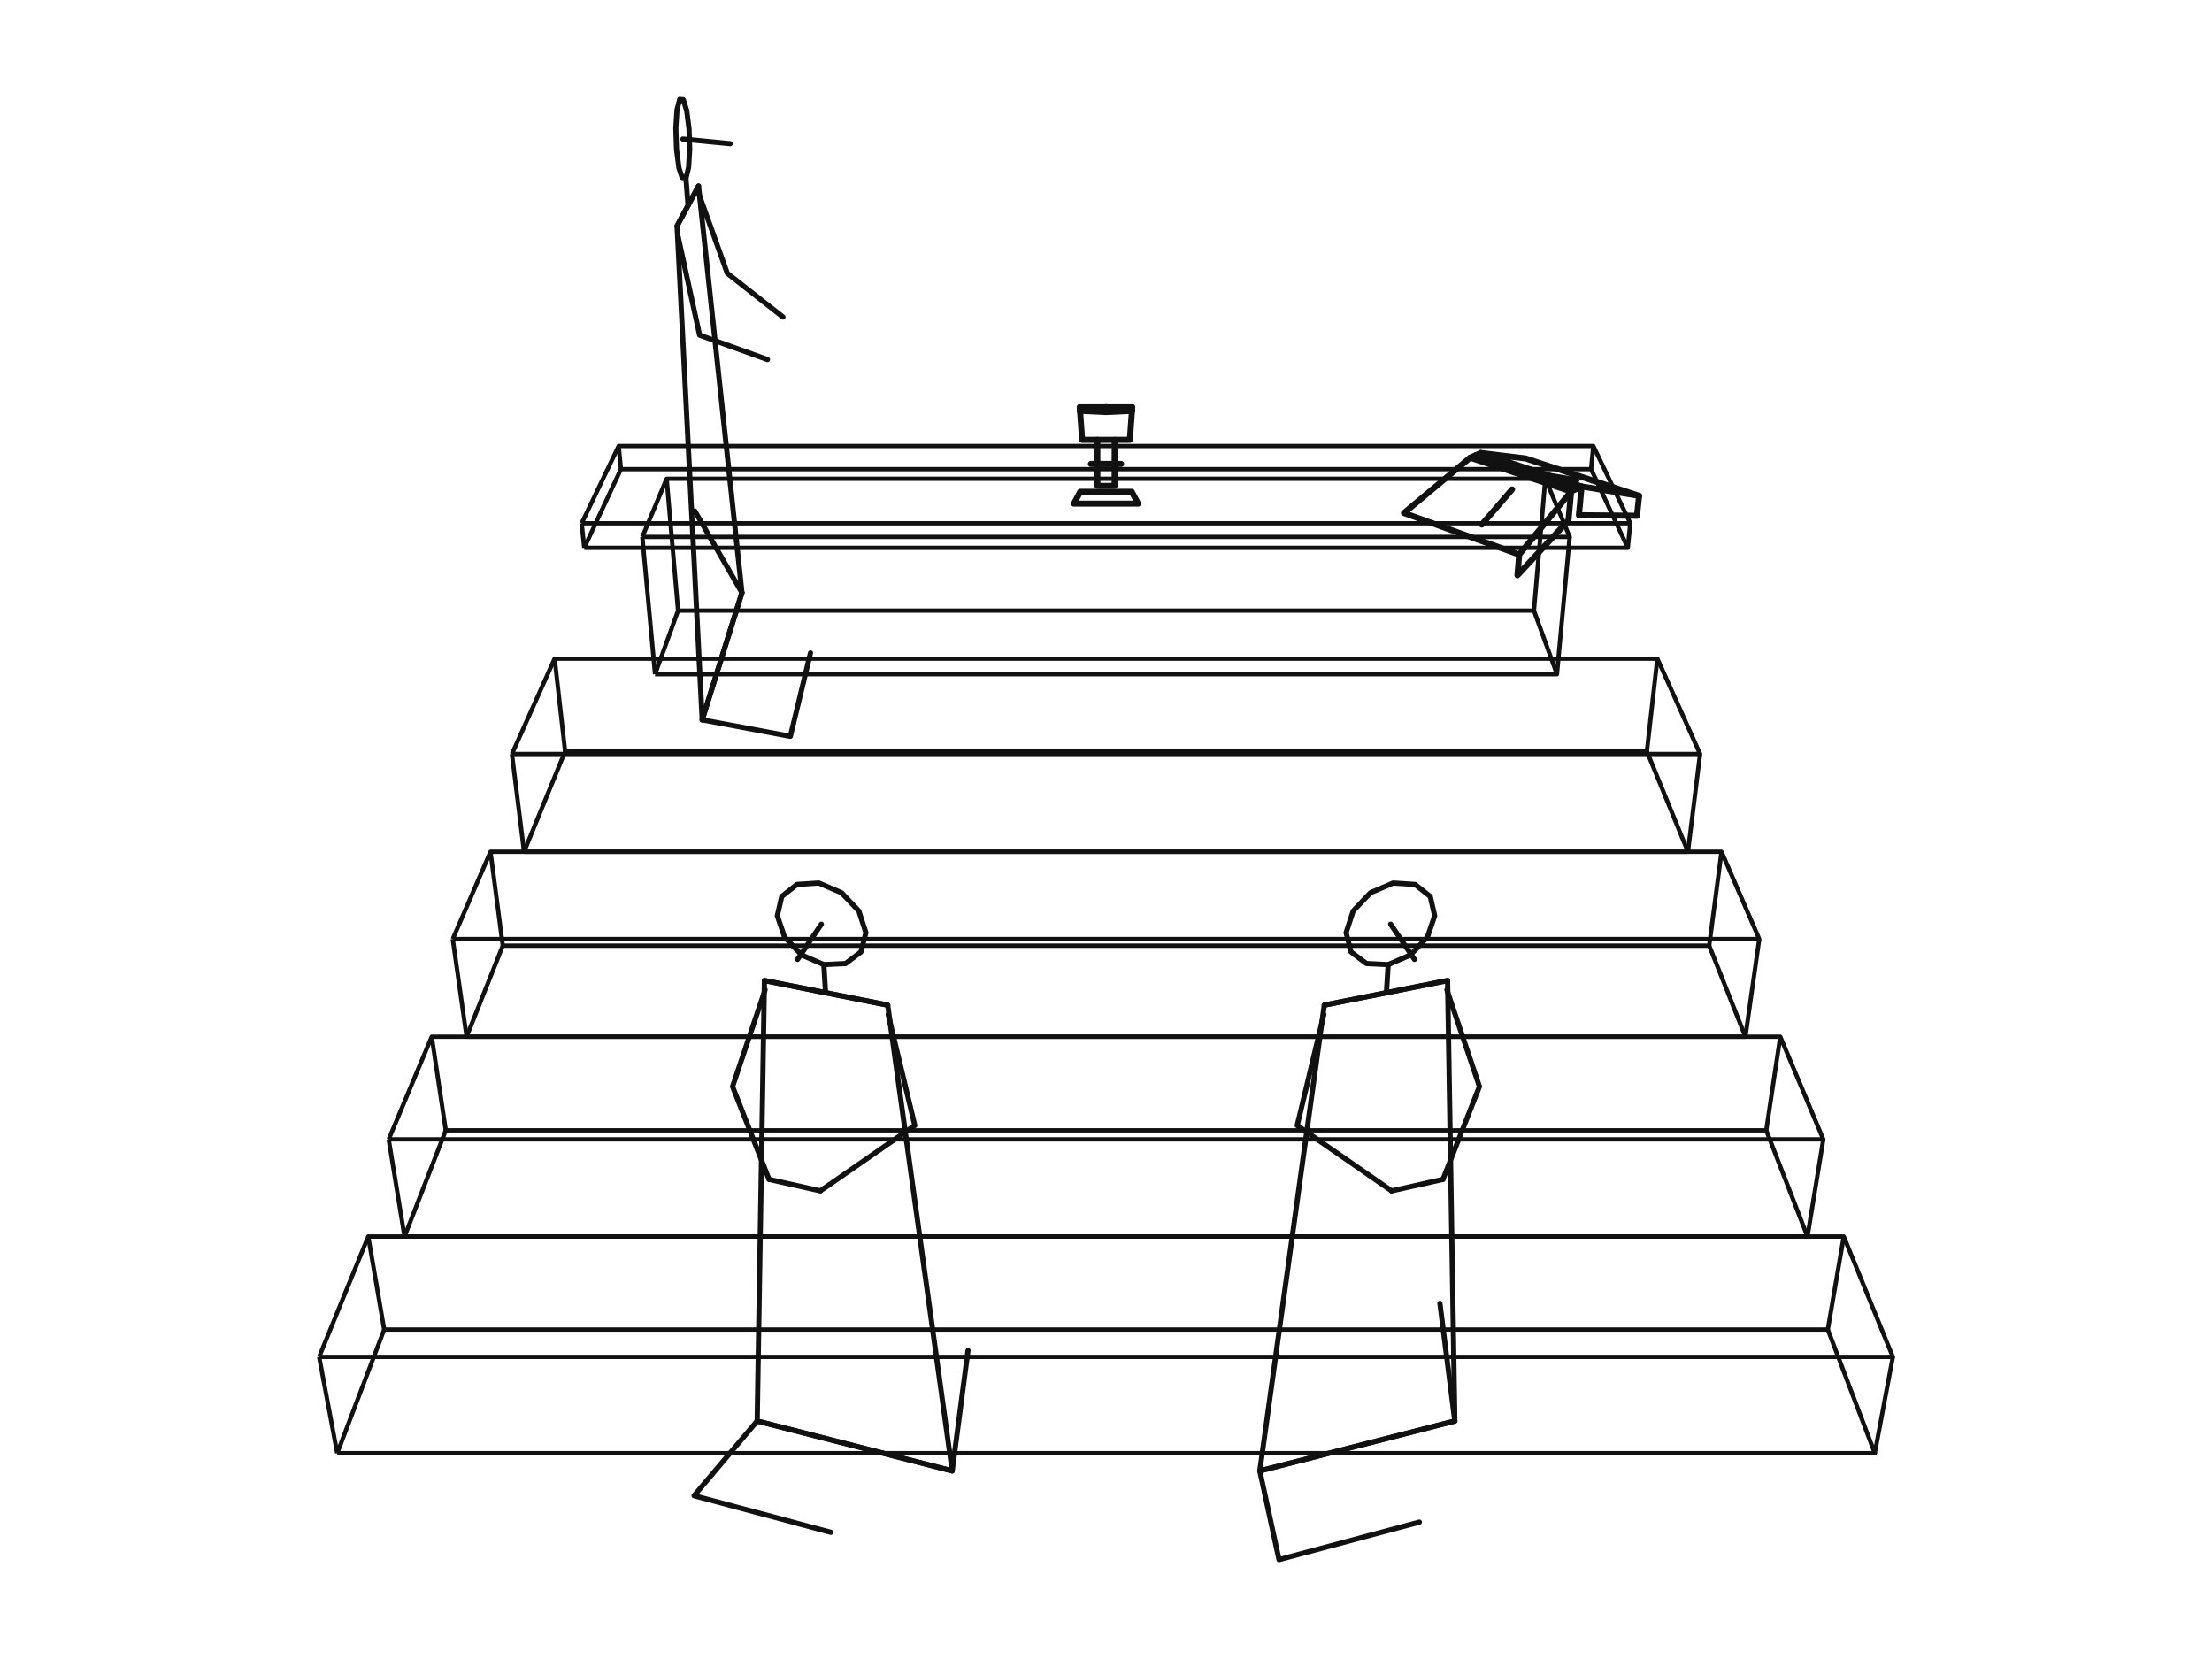
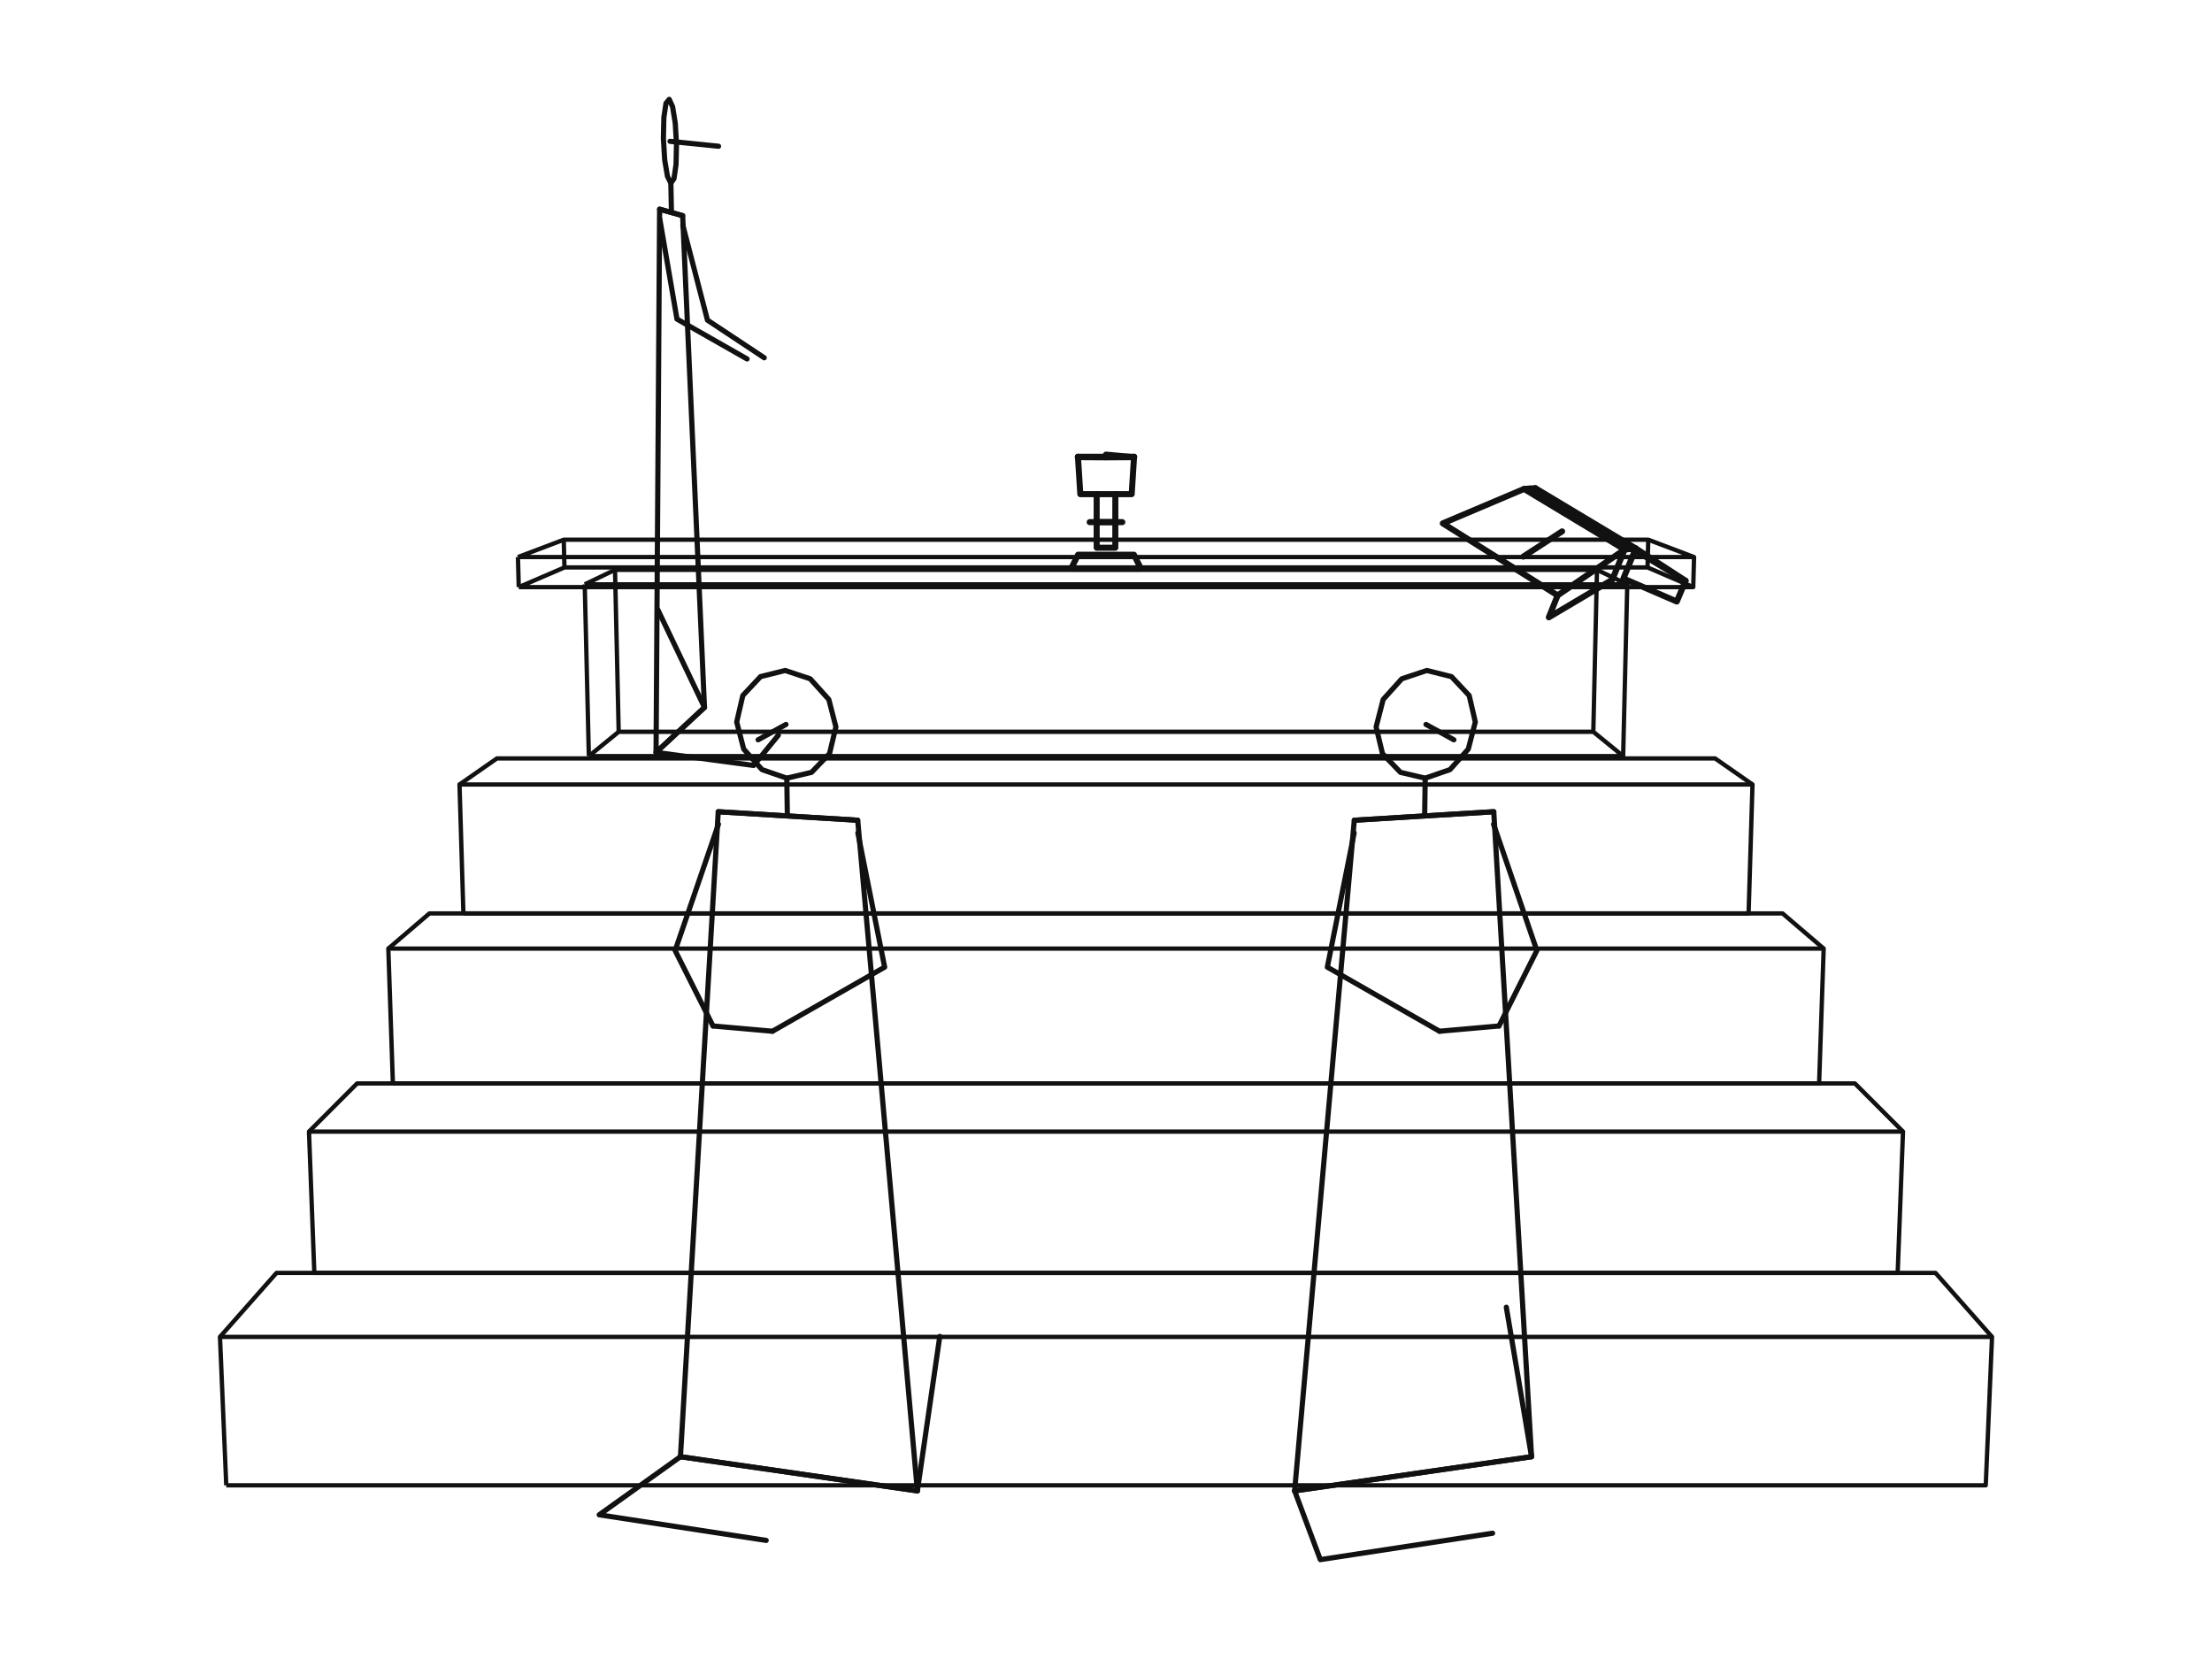
<svg xmlns="http://www.w3.org/2000/svg" width="1024" height="768" viewBox="0 0 1024 768">
  <rect width="100%" height="100%" fill="#ffffff" />
  <style>svg{background:#fff}.g{fill:none;stroke:#111;stroke-width:2.8;stroke-linejoin:round;stroke-linecap:round}.arch{fill:none;stroke:#111;stroke-width:2.0;stroke-linejoin:round}.fig{fill:none;stroke:#111;stroke-width:2.4;stroke-linejoin:round;stroke-linecap:round}</style>
  <g transform="translate(0,0)">
-     <path class="fig" d="M343.47,274.39 L321.65,236.56" />
-     <path class="arch" d="M710.10,282.66 L715.39,221.64" />
-     <path class="arch" d="M313.90,282.66 L308.61,221.64" />
-     <path class="arch" d="M736.56,217.18 L737.59,206.47" />
-     <path class="arch" d="M287.44,217.18 L286.41,206.47" />
-     <path class="arch" d="M762.39,347.83 L767.24,304.91" />
-     <path class="arch" d="M261.61,347.83 L256.76,304.91" />
-     <path class="arch" d="M303.24,312.12 L720.76,312.12 L710.10,282.66 L313.90,282.66 L303.24,312.12" />
-     <path class="fig" d="M325.07,333.23 L343.47,274.39" />
-     <path class="g" d="M497.13,233.15 L500.07,227.67 L523.93,227.67 L526.87,233.15 L497.13,233.15" />
-     <path class="g" d="M508.00,214.77 L508.02,224.92 L515.98,224.92 L516.00,214.77" />
-     <path class="g" d="M505.00,214.77 L519.00,214.77" />
-     <path class="arch" d="M297.35,248.55 L726.65,248.55 L715.39,221.64 L308.61,221.64 L297.35,248.55" />
-     <path class="g" d="M507.98,203.61 L508.00,214.77 L516.00,214.77 L516.02,203.61" />
-     <path class="arch" d="M270.46,253.61 L753.54,253.61 L736.56,217.18 L287.44,217.18 L270.46,253.61" />
-     <path class="g" d="M758.78,229.52 L732.17,225.21 L685.51,209.72 L706.18,212.22 L758.78,229.52" />
-     <path class="g" d="M680.60,211.88 L685.51,209.72" />
-     <path class="g" d="M729.72,222.32 L714.62,219.82" />
-     <path class="arch" d="M242.60,394.31 L781.40,394.31 L762.39,347.83 L261.61,347.83 L242.60,394.31" />
-     <path class="arch" d="M269.27,242.26 L754.73,242.26 L737.59,206.47 L286.41,206.47 L269.27,242.26" />
-     <path class="g" d="M499.87,188.55 L500.96,203.61 L523.04,203.61 L524.13,188.55" />
-     <path class="arch" d="M303.24,312.12 L297.35,248.55" />
-     <path class="arch" d="M720.76,312.12 L726.65,248.55" />
-     <path class="g" d="M499.87,188.55 L524.13,188.55" />
-     <path class="g" d="M499.83,190.16 L512.00,190.75 L524.17,190.16 L512.00,188.48" />
-     <path class="g" d="M758.78,229.52 L757.80,238.76 L730.92,238.51 L732.17,225.21" />
-     <path class="fig" d="M325.07,333.23 L365.88,340.88 L375.21,302.25" />
-     <path class="g" d="M729.75,226.36 L683.06,210.80" />
-     <path class="arch" d="M791.24,437.78 L796.94,394.31" />
-     <path class="arch" d="M232.76,437.78 L227.06,394.31" />
-     <path class="arch" d="M236.99,349.04 L787.01,349.04 L767.24,304.91 L256.76,304.91 L236.99,349.04" />
-     <path class="fig" d="M323.68,90.20 L336.70,126.53 L362.46,146.76" />
-     <path class="g" d="M685.97,242.84 L699.99,226.55" />
-     <path class="arch" d="M270.46,253.61 L269.27,242.26" />
-     <path class="arch" d="M753.54,253.61 L754.73,242.26" />
-     <path class="g" d="M727.32,227.51 L732.17,225.21" />
-     <path class="g" d="M703.27,256.71 L727.32,227.51 L680.60,211.88 L649.93,237.49 L703.27,256.71" />
-     <path class="fig" d="M313.43,104.59 L325.07,333.23 L343.47,274.39 L323.37,86.11 L313.43,104.59" />
-     <path class="arch" d="M242.60,394.31 L236.99,349.04" />
-     <path class="arch" d="M781.40,394.31 L787.01,349.04" />
-     <path class="g" d="M703.27,256.71 L702.47,266.33 L726.09,240.86 L727.32,227.51" />
-     <path class="arch" d="M216.01,479.92 L807.99,479.92 L791.24,437.78 L232.76,437.78 L216.01,479.92" />
-     <path class="arch" d="M817.65,523.26 L824.14,479.92" />
-     <path class="arch" d="M206.35,523.26 L199.86,479.92" />
-     <path class="arch" d="M209.59,434.70 L814.41,434.70 L796.94,394.31 L227.06,394.31 L209.59,434.70" />
-     <path class="fig" d="M313.43,104.59 L323.37,86.11" />
-     <path class="fig" d="M318.53,95.11 L317.54,82.49" />
-     <path class="fig" d="M318.97,59.60 L317.89,51.18 L316.33,46.17 L314.68,46.00 L313.41,50.82 L312.86,59.37 L313.19,69.30 L314.32,77.82 L315.92,82.62 L317.54,82.49 L318.76,77.57 L319.28,69.22 L318.97,59.60" />
-     <path class="fig" d="M316.12,64.38 L338.04,66.52" />
-     <path class="arch" d="M216.01,479.92 L209.59,434.70" />
-     <path class="arch" d="M807.99,479.92 L814.41,434.70" />
-     <path class="fig" d="M313.77,108.87 L323.87,155.15 L355.30,166.45" />
-     <path class="arch" d="M187.27,572.43 L836.73,572.43 L817.65,523.26 L206.35,523.26 L187.27,572.43" />
-     <path class="arch" d="M846.15,615.48 L853.53,572.43" />
-     <path class="arch" d="M177.85,615.48 L170.47,572.43" />
-     <path class="arch" d="M179.94,527.44 L844.06,527.44 L824.14,479.92 L199.86,479.92 L179.94,527.44" />
-     <path class="arch" d="M187.27,572.43 L179.94,527.44" />
-     <path class="arch" d="M836.73,572.43 L844.06,527.44" />
-     <path class="arch" d="M156.11,672.72 L867.89,672.72 L846.15,615.48 L177.85,615.48 L156.11,672.72" />
-     <path class="fig" d="M673.48,657.83 L666.58,603.37" />
-     <path class="arch" d="M147.74,628.15 L876.26,628.15 L853.53,572.43 L170.47,572.43 L147.74,628.15" />
-     <path class="fig" d="M583.20,680.92 L673.48,657.83" />
-     <path class="fig" d="M350.52,657.83 L440.80,680.92" />
-     <path class="arch" d="M156.11,672.72 L147.74,628.15" />
-     <path class="arch" d="M867.89,672.72 L876.26,628.15" />
-     <path class="fig" d="M440.80,680.92 L448.12,625.16" />
-     <path class="fig" d="M350.52,657.83 L321.29,692.40 L384.62,709.35" />
-     <path class="fig" d="M583.20,680.92 L592.10,722.00 L657.07,704.62" />
-     <path class="fig" d="M353.87,453.92 L350.52,657.83 L440.80,680.92 L410.95,465.29 L353.87,453.92" />
-     <path class="fig" d="M613.05,465.29 L583.20,680.92 L673.48,657.83 L670.13,453.92 L613.05,465.29" />
-     <path class="fig" d="M669.81,458.20 L684.87,503.00 L667.99,545.96" />
-     <path class="fig" d="M354.19,458.20 L339.13,503.00 L356.01,545.96" />
-     <path class="fig" d="M613.05,465.29 L670.13,453.92" />
-     <path class="fig" d="M353.87,453.92 L410.95,465.29" />
-     <path class="fig" d="M644.24,551.29 L667.99,545.96" />
-     <path class="fig" d="M356.01,545.96 L379.76,551.29" />
-     <path class="fig" d="M612.84,469.61 L600.51,521.02 L644.24,551.29" />
-     <path class="fig" d="M411.16,469.61 L423.49,521.02 L379.76,551.29" />
-     <path class="fig" d="M641.82,459.56 L642.62,446.55" />
-     <path class="fig" d="M382.18,459.56 L381.38,446.55" />
-     <path class="fig" d="M664.16,423.95 L662.11,415.01 L655.09,409.44 L644.94,408.78 L634.43,413.28 L626.43,421.71 L623.15,431.76 L625.42,440.66 L632.56,446.05 L642.62,446.55 L652.92,442.08 L660.79,433.83 L664.16,423.95" />
-     <path class="fig" d="M400.85,431.76 L397.57,421.71 L389.57,413.28 L379.06,408.78 L368.91,409.44 L361.89,415.01 L359.84,423.95 L363.21,433.83 L371.08,442.08 L381.38,446.55 L391.44,446.05 L398.58,440.66 L400.85,431.76" />
-     <path class="fig" d="M643.77,427.83 L654.80,444.14" />
-     <path class="fig" d="M380.23,427.83 L369.20,444.14" />
+     <path class="fig" d="M326.12,327.48 L304.53,282.26" />
+     <path class="arch" d="M762.70,262.68 L763.02,249.85" />
+     <path class="arch" d="M261.30,262.68 L260.98,249.85" />
+     <path class="g" d="M495.85,263.23 L499.07,256.79 L524.93,256.79 L528.15,263.23 L495.85,263.23" />
+     <path class="arch" d="M737.59,338.77 L739.29,263.79" />
+     <path class="arch" d="M286.41,338.77 L284.71,263.79" />
+     <path class="g" d="M507.68,241.71 L507.69,253.56 L516.31,253.56 L516.32,241.71" />
+     <path class="g" d="M504.45,241.71 L519.55,241.71" />
+     <path class="g" d="M507.68,228.76 L507.68,241.71 L516.32,241.71 L516.32,228.76" />
+     <path class="g" d="M499.01,211.43 L500.11,228.76 L523.89,228.76 L524.99,211.43" />
+     <path class="fig" d="M316.10,104.24 L327.51,148.21 L353.79,165.62" />
+     <path class="g" d="M499.01,211.43 L524.99,211.43" />
+     <path class="g" d="M498.96,211.64 L512.00,211.72 L525.04,211.64 L512.00,210.46" />
+     <path class="g" d="M780.30,268.85 L757.24,253.89 L710.75,226.00 L728.14,237.53 L780.30,268.85" />
+     <path class="g" d="M751.84,253.20 L738.71,244.64" />
+     <path class="fig" d="M303.71,348.31 L326.12,327.48" />
+     <path class="g" d="M705.53,226.35 L710.75,226.00" />
+     <path class="g" d="M780.30,268.85 L776.24,278.46 L751.52,267.80 L757.24,253.89" />
+     <path class="g" d="M754.67,254.13 L708.15,226.18" />
+     <path class="arch" d="M272.60,350.03 L751.40,350.03 L737.59,338.77 L286.41,338.77 L272.60,350.03" />
+     <path class="fig" d="M305.36,96.84 L303.71,348.31 L326.12,327.48 L316.02,99.83 L305.36,96.84" />
+     <path class="fig" d="M305.36,96.84 L316.02,99.83" />
+     <path class="fig" d="M310.83,98.37 L310.56,84.76" />
+     <path class="fig" d="M313.17,66.74 L312.59,56.99 L311.36,49.40 L309.80,46.00 L308.31,47.80 L307.32,54.41 L307.10,64.05 L307.71,74.05 L308.99,81.63 L310.56,84.76 L312.01,82.72 L312.96,76.12 L313.17,66.74" />
+     <path class="fig" d="M310.18,65.42 L332.64,67.70" />
+     <path class="arch" d="M270.69,270.52 L753.31,270.52 L739.29,263.79 L284.71,263.79 L270.69,270.52" />
+     <path class="arch" d="M240.15,271.79 L783.85,271.79 L762.70,262.68 L261.30,262.68 L240.15,271.79" />
+     <path class="g" d="M705.14,257.68 L723.15,245.99" />
+     <path class="arch" d="M239.77,257.88 L784.23,257.88 L763.02,249.85 L260.98,249.85 L239.77,257.88" />
+     <path class="g" d="M752.09,254.39 L757.24,253.89" />
+     <path class="g" d="M721.07,275.62 L752.09,254.39 L705.53,226.35 L667.91,242.28 L721.07,275.62" />
+     <path class="fig" d="M303.71,348.31 L348.88,354.34 L360.32,340.34" />
+     <path class="g" d="M721.07,275.62 L717.00,285.78 L746.37,268.36 L752.09,254.39" />
+     <path class="arch" d="M272.60,350.03 L270.69,270.52" />
+     <path class="arch" d="M751.40,350.03 L753.31,270.52" />
+     <path class="fig" d="M305.46,101.50 L313.39,147.71 L345.84,166.17" />
+     <path class="arch" d="M240.15,271.79 L239.77,257.88" />
+     <path class="arch" d="M783.85,271.79 L784.23,257.88" />
+     <path class="arch" d="M212.72,363.16 L230.04,351.09 L793.96,351.09 L811.28,363.16" />
+     <path class="arch" d="M214.52,422.85 L809.48,422.85 L811.28,363.16 L212.72,363.16 L214.52,422.85" />
+     <path class="arch" d="M179.77,439.13 L198.80,422.85 L825.20,422.85 L844.23,439.13" />
+     <path class="arch" d="M181.88,501.56 L842.12,501.56 L844.23,439.13 L179.77,439.13 L181.88,501.56" />
+     <path class="arch" d="M143.04,523.85 L165.31,501.56 L858.69,501.56 L880.96,523.85" />
+     <path class="arch" d="M145.51,589.27 L878.49,589.27 L880.96,523.85 L143.04,523.85 L145.51,589.27" />
+     <path class="arch" d="M101.83,618.89 L128.00,589.27 L896.00,589.27 L922.17,618.89" />
+     <path class="fig" d="M709.00,674.35 L697.32,605.16" />
+     <path class="fig" d="M599.32,690.17 L709.00,674.35" />
+     <path class="fig" d="M315.00,674.35 L424.68,690.17" />
+     <path class="arch" d="M104.74,687.60 L919.26,687.60 L922.17,618.89 L101.83,618.89 L104.74,687.60" />
+     <path class="fig" d="M424.68,690.17 L435.05,618.66" />
+     <path class="fig" d="M332.49,375.77 L315.00,674.35 L424.68,690.17 L397.06,379.71 L332.49,375.77" />
+     <path class="fig" d="M315.00,674.35 L277.39,701.25 L354.69,713.10" />
+     <path class="fig" d="M626.94,379.71 L599.32,690.17 L709.00,674.35 L691.51,375.77 L626.94,379.71" />
+     <path class="fig" d="M626.94,379.71 L691.51,375.77" />
+     <path class="fig" d="M332.49,375.77 L397.06,379.71" />
+     <path class="fig" d="M659.51,377.72 L659.77,360.24" />
+     <path class="fig" d="M364.49,377.72 L364.23,360.24" />
+     <path class="fig" d="M691.41,381.53 L711.46,440.04 L693.93,474.95" />
+     <path class="fig" d="M332.59,381.53 L312.54,440.04 L330.07,474.95" />
+     <path class="fig" d="M682.96,334.24 L680.13,321.98 L671.93,313.23 L660.52,310.38 L648.93,314.24 L640.31,323.81 L637.04,336.51 L639.99,348.88 L648.33,357.55 L659.77,360.24 L671.24,356.28 L679.71,346.78 L682.96,334.24" />
+     <path class="fig" d="M386.96,336.51 L383.69,323.81 L375.07,314.24 L363.48,310.38 L352.07,313.23 L343.87,321.98 L341.04,334.24 L344.29,346.78 L352.76,356.28 L364.23,360.24 L375.67,357.55 L384.01,348.88 L386.96,336.51" />
+     <path class="fig" d="M599.32,690.17 L611.21,722.00 L690.97,709.78" />
+     <path class="fig" d="M660.14,335.37 L673.04,342.47" />
+     <path class="fig" d="M363.86,335.37 L350.96,342.47" />
+     <path class="fig" d="M626.87,385.57 L614.47,447.72 L666.39,477.39" />
+     <path class="fig" d="M397.13,385.57 L409.53,447.72 L357.61,477.39" />
+     <path class="fig" d="M666.39,477.39 L693.93,474.95" />
+     <path class="fig" d="M330.07,474.95 L357.61,477.39" />
  </g>
</svg>
